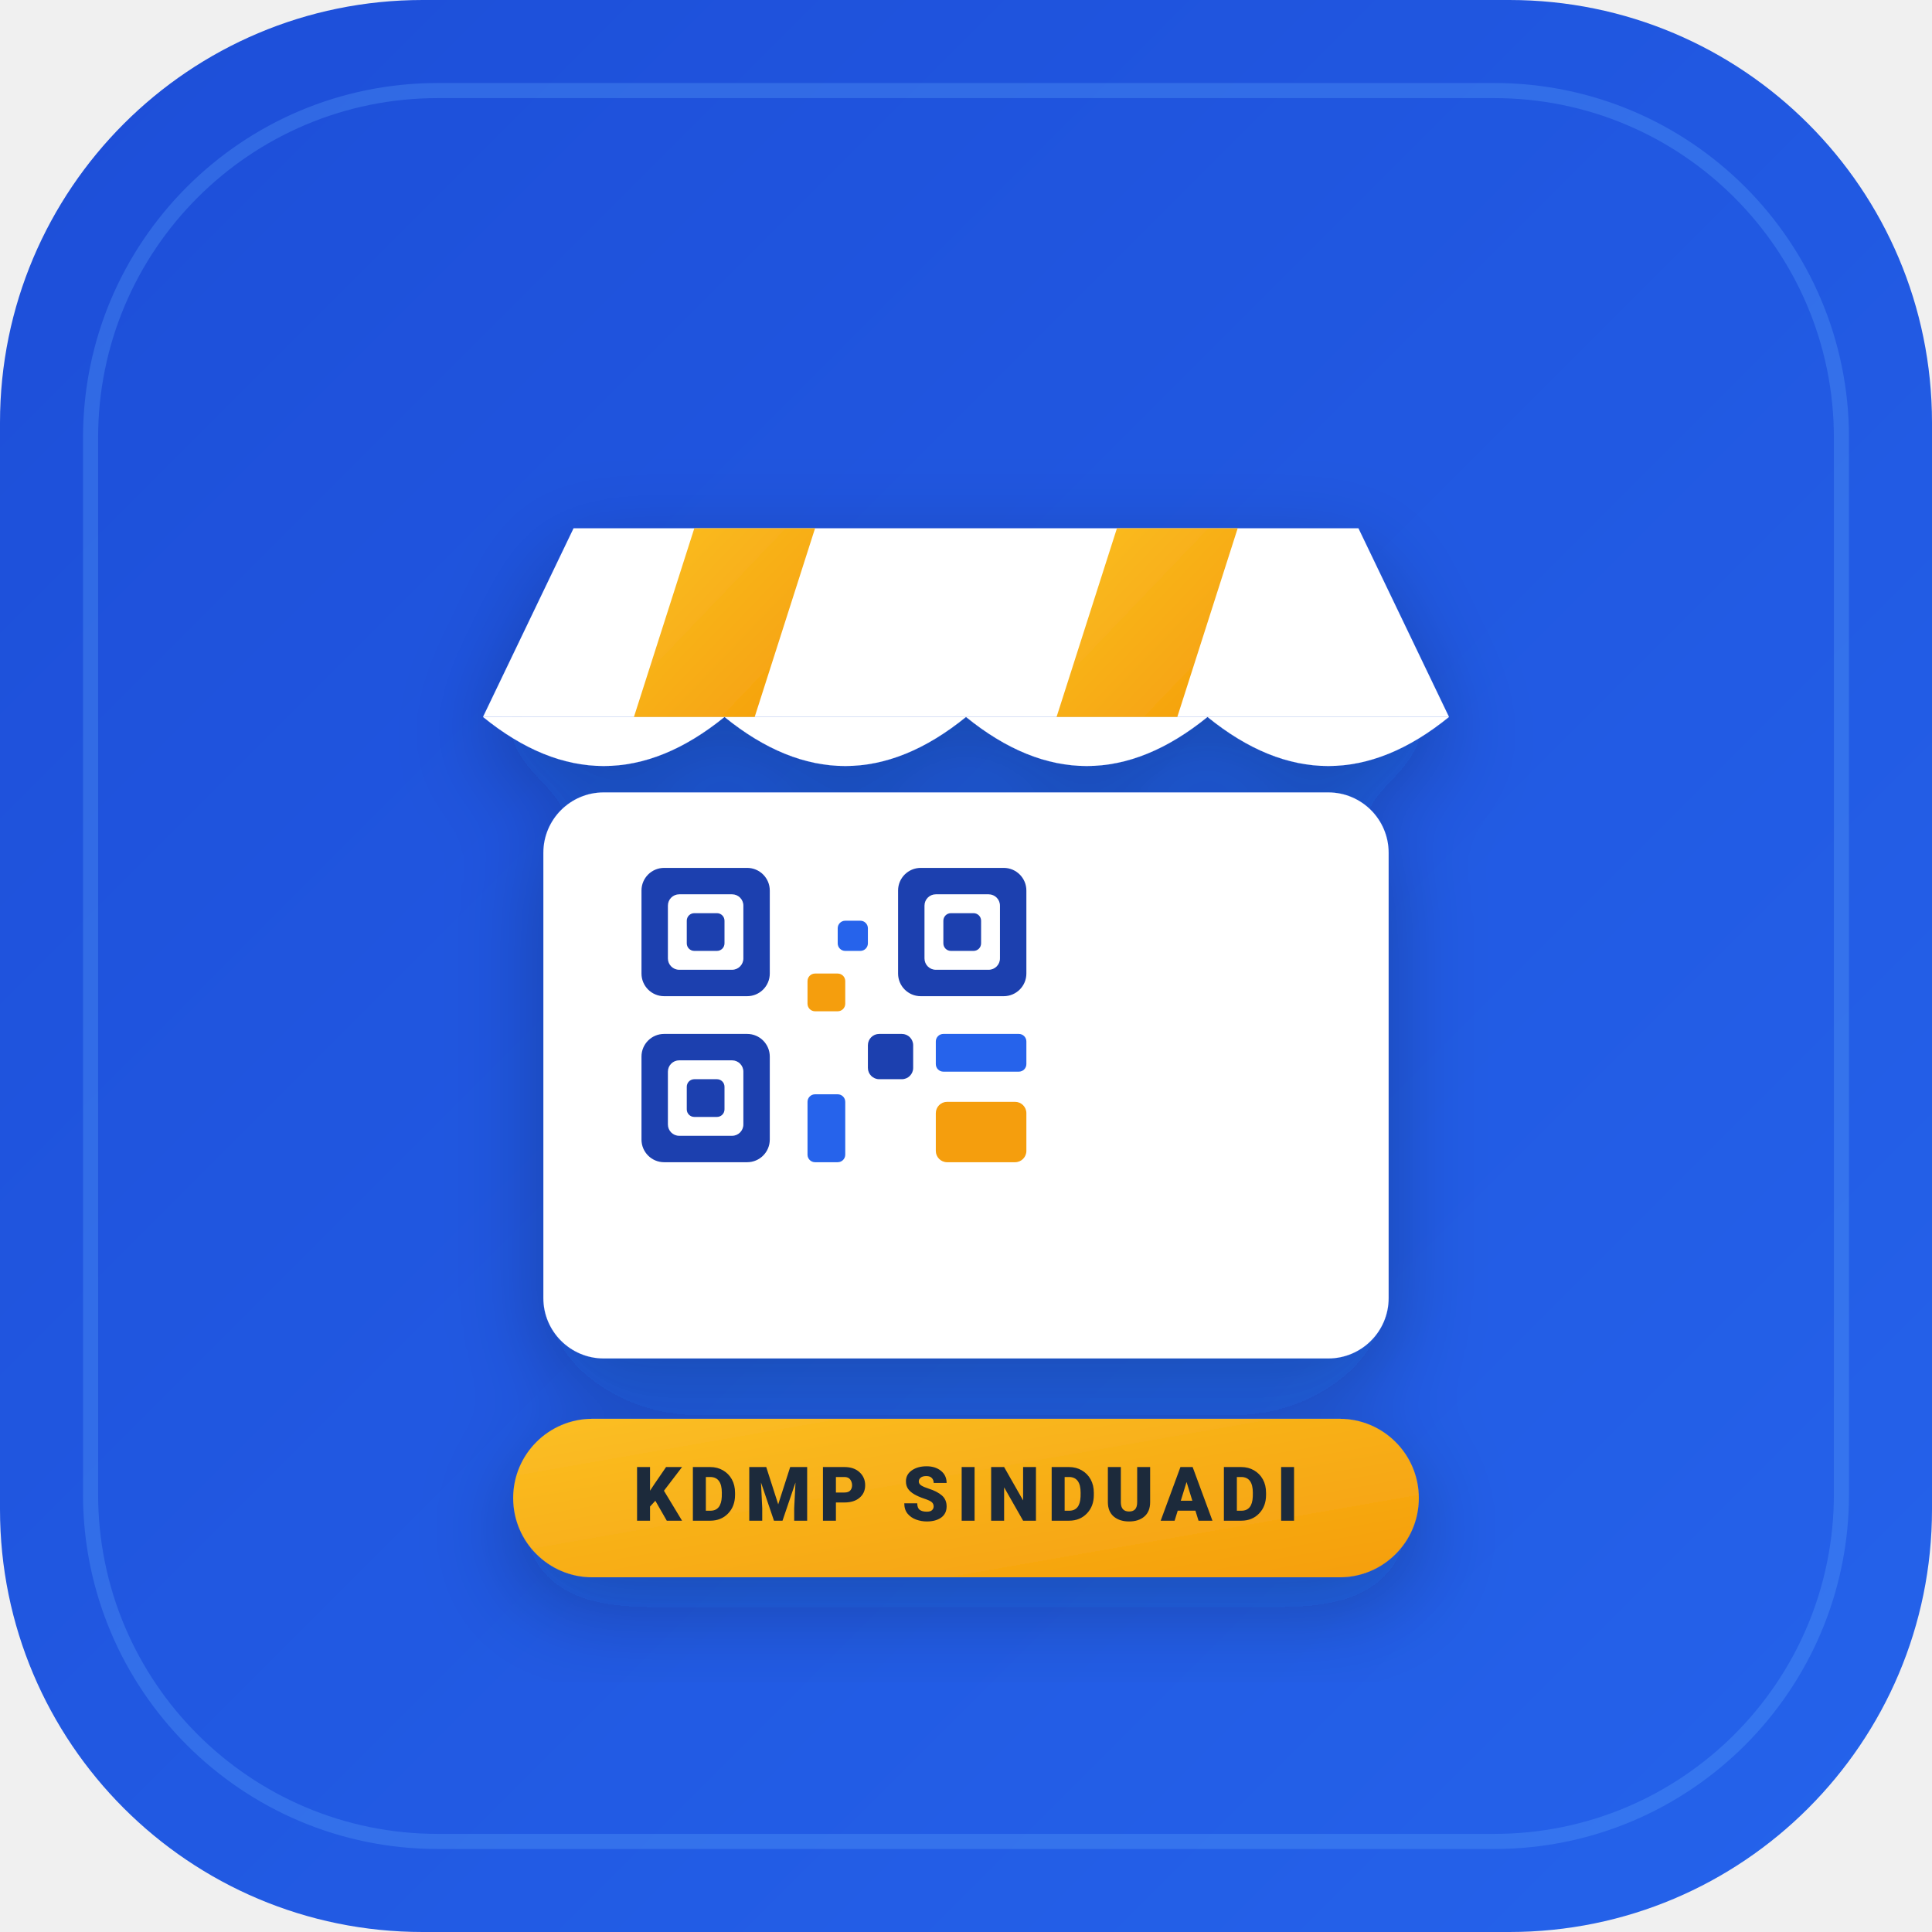
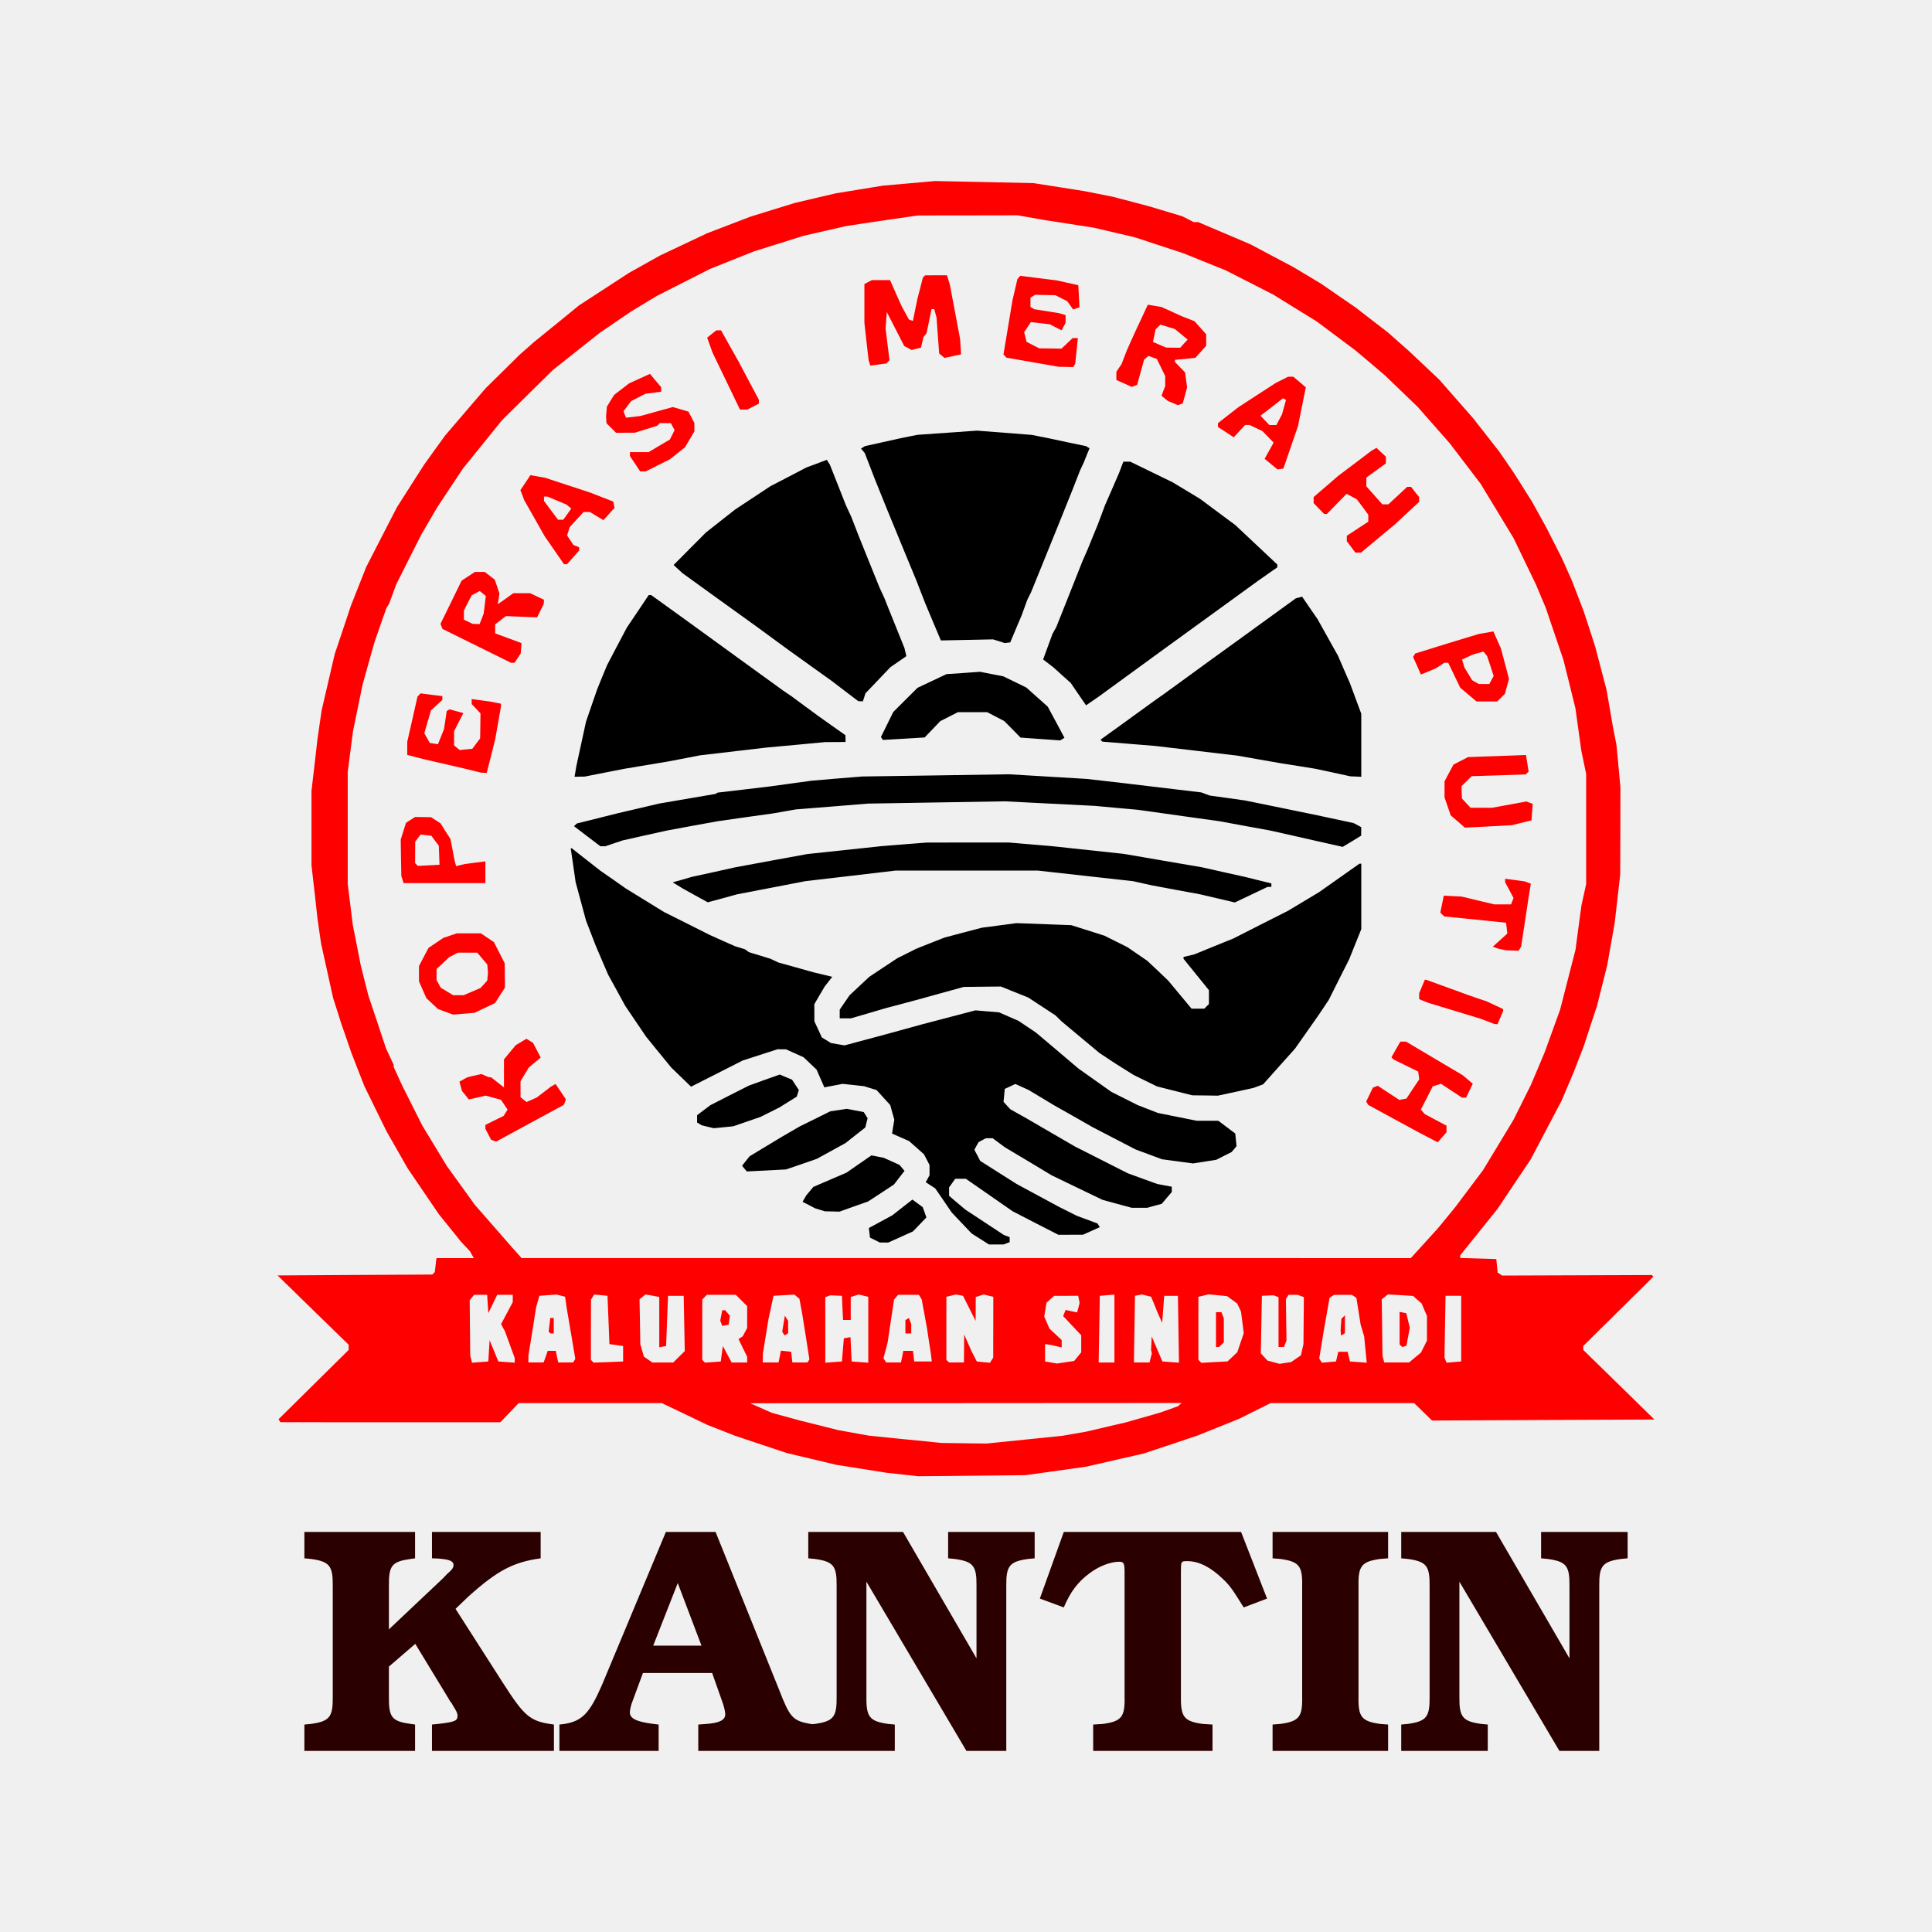
- <svg xmlns="http://www.w3.org/2000/svg" viewBox="0 0 512 512" width="512" height="512">
-   <defs>
-     <linearGradient id="bgGrad" x1="0%" y1="0%" x2="100%" y2="100%">
-       <stop offset="0%" stop-color="#1d4ed8" />
-       <stop offset="100%" stop-color="#2563eb" />
+ <svg xmlns="http://www.w3.org/2000/svg" width="39.688mm" height="39.688mm" viewBox="0 0 39.688 39.688" version="1.1" id="svg1" xml:space="preserve">
+   <defs id="defs1">
+     <linearGradient x1="0" y1="0" x2="1" y2="0" gradientUnits="userSpaceOnUse" gradientTransform="matrix(-4198.1,5966.05,-2802.84,-8935.95,4213.73,-23.8995)" spreadMethod="pad" id="linearGradient3">
+       <stop style="stop-opacity:1;stop-color:#b3b3b3" offset="0" id="stop1" />
+       <stop style="stop-opacity:1;stop-color:#ffffff" offset="0.491" id="stop2" />
+       <stop style="stop-opacity:1;stop-color:#b3b3b3" offset="1" id="stop3" />
    </linearGradient>
-     <linearGradient id="accentGrad" x1="0%" y1="0%" x2="100%" y2="100%">
-       <stop offset="0%" stop-color="#fbbf24" />
-       <stop offset="100%" stop-color="#f59e0b" />
+     <linearGradient x1="0" y1="0" x2="1" y2="0" gradientUnits="userSpaceOnUse" gradientTransform="matrix(0,-959.265,-1156.15,0,278.928,969.901)" spreadMethod="pad" id="linearGradient6">
+       <stop style="stop-opacity:1;stop-color:#590000" offset="0" id="stop4" />
+       <stop style="stop-opacity:1;stop-color:#ff0000" offset="0.75" id="stop5" />
+       <stop style="stop-opacity:1;stop-color:#590000" offset="1" id="stop6" />
    </linearGradient>
-     <filter id="shadow" x="-10%" y="-10%" width="120%" height="120%">
-       <feDropShadow dx="0" dy="8" stdDeviation="12" flood-color="#0f172a" flood-opacity="0.25" />
-     </filter>
+     <clipPath clipPathUnits="userSpaceOnUse" id="clipPath6">
+       <path d="M 557.852,0 H 2.148 L 0,3.75 V 965.742 L 557.852,0" transform="translate(0,2.5000001e-5)" id="path6" />
+     </clipPath>
+     <clipPath clipPathUnits="userSpaceOnUse" id="clipPath7">
+       <path d="M 557.852,0 H 2.148 L 0,3.75 v 961.992 z" transform="matrix(0.1333333,0,0,-0.1333333,0,794.6667)" id="path7" />
+     </clipPath>
+     <linearGradient x1="0" y1="0" x2="1" y2="0" gradientUnits="userSpaceOnUse" gradientTransform="matrix(0,-1914.74,-2307.73,0,556.753,1935.96)" spreadMethod="pad" id="linearGradient11">
+       <stop style="stop-opacity:1;stop-color:#590000" offset="0" id="stop9" />
+       <stop style="stop-opacity:1;stop-color:#ff0000" offset="0.25" id="stop10" />
+       <stop style="stop-opacity:1;stop-color:#590000" offset="1" id="stop11" />
+     </linearGradient>
+     <clipPath clipPathUnits="userSpaceOnUse" id="clipPath11">
+       <path d="M 1113.52,0 H 557.852 L 0,965.742 V 1927.66 L 1113.52,0" transform="translate(0,2.5000001e-5)" id="path11" />
+     </clipPath>
+     <clipPath clipPathUnits="userSpaceOnUse" id="clipPath12">
+       <path d="M 1113.52,0 H 557.852 L 0,965.742 v 961.918 z" transform="matrix(0.1333333,0,0,-0.1333333,0,794.6667)" id="path12" />
+     </clipPath>
+     <linearGradient x1="0" y1="0" x2="1" y2="0" gradientUnits="userSpaceOnUse" gradientTransform="matrix(0,-2870.21,-3459.31,0,834.58,2902.04)" spreadMethod="pad" id="linearGradient16">
+       <stop style="stop-opacity:1;stop-color:#590000" offset="0" id="stop14" />
+       <stop style="stop-opacity:1;stop-color:#ff0000" offset="0.75" id="stop15" />
+       <stop style="stop-opacity:1;stop-color:#590000" offset="1" id="stop16" />
+     </linearGradient>
+     <clipPath clipPathUnits="userSpaceOnUse" id="clipPath16">
+       <path d="M 1669.14,0 H 1113.52 L 0,1927.66 v 961.91 L 1669.14,0" transform="translate(0,2.5000001e-5)" id="path16" />
+     </clipPath>
+     <clipPath clipPathUnits="userSpaceOnUse" id="clipPath17">
+       <path d="M 1669.14,0 H 1113.52 L 0,1927.66 v 961.91 z" transform="matrix(0.1333333,0,0,-0.1333333,0,794.6667)" id="path17" />
+     </clipPath>
+     <linearGradient x1="0" y1="0" x2="1" y2="0" gradientUnits="userSpaceOnUse" gradientTransform="matrix(-1148.03,1994.91,-2404.36,-952.524,2177.44,76.9135)" spreadMethod="pad" id="linearGradient23">
+       <stop style="stop-opacity:1;stop-color:#b3b3b3" offset="0" id="stop19" />
+       <stop style="stop-opacity:1;stop-color:#b3b3b3" offset="0.168" id="stop20" />
+       <stop style="stop-opacity:1;stop-color:#ffffff" offset="0.406" id="stop21" />
+       <stop style="stop-opacity:1;stop-color:#b3b3b3" offset="0.765" id="stop22" />
+       <stop style="stop-opacity:1;stop-color:#b3b3b3" offset="1" id="stop23" />
+     </linearGradient>
+     <clipPath clipPathUnits="userSpaceOnUse" id="clipPath23">
+       <path d="M 2780.55,0 H 1669.14 L 0,2889.57 V 4813.52 L 2780.55,0" transform="translate(0,2.5000001e-5)" id="path23" />
+     </clipPath>
+     <clipPath clipPathUnits="userSpaceOnUse" id="clipPath24">
+       <path d="M 2780.55,0 H 1669.14 L 0,2889.57 v 1923.95 z" transform="matrix(0.1333333,0,0,-0.1333333,0,794.6667)" id="path24" />
+     </clipPath>
  </defs>
-   <rect width="512" height="512" rx="112" fill="url(#bgGrad)" />
-   <rect x="24" y="24" width="464" height="464" rx="92" fill="none" stroke="#60a5fa" stroke-width="4" stroke-opacity="0.3" />
-   <g filter="url(#shadow)">
-     <path d="M128 190 L384 190 L360 140 L152 140 Z" fill="#ffffff" />
-     <path d="M128 190 Q160 216 192 190 Q224 216 256 190 Q288 216 320 190 Q352 216 384 190" fill="#ffffff" />
-     <path d="M184 140 L168 190 L200 190 L216 140 Z" fill="url(#accentGrad)" />
-     <path d="M296 140 L280 190 L312 190 L328 140 Z" fill="url(#accentGrad)" />
-     <rect x="144" y="210" width="224" height="150" rx="16" fill="#ffffff" />
-     <g transform="translate(170, 230)">
-       <rect x="0" y="0" width="34" height="34" rx="6" fill="#1e40af" />
-       <rect x="7" y="7" width="20" height="20" rx="3" fill="#ffffff" />
-       <rect x="12" y="12" width="10" height="10" rx="2" fill="#1e40af" />
-       <rect x="68" y="0" width="34" height="34" rx="6" fill="#1e40af" />
-       <rect x="75" y="7" width="20" height="20" rx="3" fill="#ffffff" />
-       <rect x="80" y="12" width="10" height="10" rx="2" fill="#1e40af" />
-       <rect x="0" y="44" width="34" height="34" rx="6" fill="#1e40af" />
-       <rect x="7" y="51" width="20" height="20" rx="3" fill="#ffffff" />
-       <rect x="12" y="56" width="10" height="10" rx="2" fill="#1e40af" />
-       <rect x="52" y="14" width="8" height="8" rx="2" fill="#2563eb" />
-       <rect x="44" y="28" width="10" height="10" rx="2" fill="#f59e0b" />
-       <rect x="60" y="44" width="12" height="12" rx="3" fill="#1e40af" />
-       <rect x="44" y="60" width="10" height="18" rx="2" fill="#2563eb" />
-       <rect x="78" y="44" width="24" height="10" rx="2" fill="#2563eb" />
-       <rect x="78" y="62" width="24" height="16" rx="3" fill="#f59e0b" />
+   <g id="layer1" transform="translate(-129.0422,-35.15105)" />
+   <g id="g1" transform="matrix(0.2645833,0,0,0.2645833,90.9578,-35.15105)">
+     <g id="g3">
+       <rect style="fill:#ffffff;fill-opacity:8.83813e-05;stroke-width:0.956" id="rect2" width="150" height="150" x="-343.777" y="132.854" ry="22.127" />
+       <g id="g2" transform="translate(-3.695731,-7.117156)">
+         <path id="path26" d="m -267.491,154.027 -2.021,0.181 -2.02,0.177 -1.819,0.297 -1.823,0.296 -1.588,0.371 -1.593,0.375 -1.745,0.536 -1.745,0.543 -1.667,0.64 -1.672,0.641 -1.817,0.859 -1.823,0.86 -1.208,0.676 -1.213,0.677 -1.933,1.261 -1.932,1.255 -1.771,1.443 -1.771,1.437 -0.532,0.475 -0.536,0.468 -1.323,1.308 -1.328,1.307 -1.584,1.844 -1.577,1.844 -0.813,1.124 -0.807,1.125 -1.057,1.651 -1.052,1.652 -1.199,2.328 -1.192,2.323 -0.593,1.5 -0.595,1.505 -0.624,1.875 -0.631,1.875 -0.505,2.177 -0.505,2.172 -0.167,1.125 -0.161,1.131 -0.229,2 -0.235,2.004 v 5.792 l 0.235,2.057 0.229,2.063 0.14,0.995 0.147,0.995 0.5,2.251 0.213,0.973 0.219,0.98 0.312,0.973 0.308,0.975 0.391,1.124 0.385,1.125 0.511,1.317 0.515,1.313 0.865,1.765 0.864,1.76 0.813,1.423 0.812,1.427 1.224,1.801 1.229,1.803 0.849,1.047 0.843,1.052 0.355,0.376 0.349,0.375 0.145,0.26 0.151,0.265 h -2.895 l -0.016,0.109 -0.021,0.115 -0.047,0.432 -0.052,0.428 -0.193,0.192 -5.937,0.032 -5.943,0.036 h -0.067 l -0.063,0.005 2.755,2.688 2.76,2.687 v 0.407 l -2.724,2.692 -2.719,2.688 0.073,0.115 0.068,0.115 8.541,0.005 h 8.536 l 0.715,-0.745 0.708,-0.744 h 11.115 l 1.76,0.839 1.755,0.843 1.079,0.423 1.079,0.427 4.063,1.355 1.895,0.448 1.896,0.453 1.975,0.312 1.968,0.312 1.213,0.131 1.215,0.135 8.343,-0.083 4.699,-0.656 2.244,-0.516 2.24,-0.511 2.079,-0.692 2.083,-0.699 1.62,-0.651 1.615,-0.651 2.448,-1.219 h 11.14 l 0.699,0.676 0.692,0.677 8.636,-0.041 8.631,-0.036 -2.761,-2.704 -2.765,-2.703 v -0.303 l 5.448,-5.385 -0.125,-0.124 -11.615,0.041 -0.353,-0.229 -0.104,-1.052 -2.803,-0.084 v -0.109 l 0.005,-0.104 2.896,-3.604 1.281,-1.916 1.287,-1.917 1.203,-2.287 1.203,-2.281 0.475,-1.124 0.479,-1.131 0.375,-0.973 0.381,-0.975 0.515,-1.579 0.521,-1.572 0.396,-1.579 0.396,-1.573 0.583,-3.301 0.427,-3.751 0.011,-3.38 0.005,-3.375 -0.151,-1.651 -0.156,-1.652 -0.292,-1.5 -0.479,-2.78 -0.443,-1.688 -0.444,-1.683 -0.437,-1.353 -0.443,-1.349 -0.457,-1.199 -0.464,-1.203 -0.401,-0.901 -0.407,-0.901 -1.197,-2.353 -0.552,-1 -0.552,-0.995 -0.713,-1.131 -0.713,-1.125 -0.552,-0.807 -0.557,-0.808 -2.021,-2.583 -1.317,-1.5 -1.319,-1.505 -2.385,-2.249 -0.817,-0.72 -0.812,-0.719 -1.235,-0.948 -1.229,-0.952 -2.708,-1.865 -1.073,-0.645 -1.073,-0.641 -1.672,-0.885 -1.667,-0.885 -4.041,-1.719 h -0.353 l -0.443,-0.229 -0.439,-0.224 -1.307,-0.391 -1.303,-0.391 -2.728,-0.719 -1.141,-0.229 -1.136,-0.224 -1.973,-0.312 -1.969,-0.307 -3.817,-0.084 z m 6.421,2.661 2.125,0.375 1.896,0.292 1.896,0.296 1.593,0.371 1.595,0.375 3.791,1.249 3.251,1.313 1.864,0.948 1.86,0.953 1.667,1.031 1.672,1.031 1.515,1.131 1.516,1.136 1.141,0.963 1.135,0.964 1.26,1.213 1.267,1.219 1.255,1.423 1.255,1.427 1.204,1.577 1.197,1.573 1.276,2.104 1.271,2.1 1.74,3.604 0.375,0.895 0.381,0.901 1.375,4.052 0.468,1.876 0.464,1.88 0.229,1.651 0.229,1.645 0.375,1.803 v 8.557 l -0.364,1.645 -0.235,1.729 -0.229,1.729 -0.599,2.323 -0.595,2.323 -1.197,3.303 -0.536,1.276 -0.543,1.276 -0.672,1.349 -0.676,1.353 -1.177,1.948 -1.183,1.953 -1.073,1.427 -1.067,1.423 -0.677,0.828 -0.677,0.823 -1.057,1.167 -1.057,1.161 -34.521,-0.005 h -34.52 l -0.365,-0.411 -0.369,-0.407 -1.453,-1.667 -1.453,-1.661 -1.072,-1.489 -1.073,-1.484 -1.917,-3.157 -0.791,-1.572 -0.792,-1.579 -0.645,-1.407 v -0.172 l -0.595,-1.271 -0.681,-2.052 -0.688,-2.052 -0.297,-1.172 -0.296,-1.177 -0.308,-1.577 -0.312,-1.573 -0.193,-1.577 -0.197,-1.573 v -8.703 l 0.203,-1.579 0.203,-1.573 0.74,-3.604 0.459,-1.651 0.464,-1.651 0.468,-1.349 0.475,-1.349 0.197,-0.301 0.552,-1.5 0.979,-1.953 0.985,-1.948 1.229,-2.104 1.989,-3 3.031,-3.751 1.975,-1.953 1.979,-1.948 1.817,-1.443 1.824,-1.443 2.427,-1.656 2,-1.208 2.068,-1.052 2.063,-1.047 1.708,-0.683 1.713,-0.683 1.896,-0.593 1.896,-0.599 1.672,-0.385 1.667,-0.38 1.968,-0.303 1.823,-0.265 1.819,-0.261 3.869,-0.004 z m -5.484,4.656 h -0.849 l -0.848,0.005 -0.089,0.083 -0.088,0.089 -0.208,0.812 -0.209,0.807 -0.181,0.871 -0.177,0.875 -0.151,-0.052 -0.152,-0.047 -0.287,-0.521 -0.285,-0.525 -0.453,-1.011 -0.448,-1.011 h -1.407 l -0.292,0.151 -0.291,0.157 v 3.009 l 0.161,1.453 0.167,1.453 0.067,0.208 0.063,0.209 0.62,-0.084 0.625,-0.083 0.12,-0.125 0.125,-0.125 -0.303,-2.448 0.093,-1.301 1.355,2.645 0.287,0.151 0.287,0.156 0.359,-0.093 0.365,-0.088 0.197,-0.824 0.12,-0.145 0.115,-0.151 0.197,-0.937 0.193,-0.937 h 0.208 l 0.093,0.333 0.089,0.337 0.099,1.391 0.104,1.387 0.417,0.343 0.64,-0.14 0.641,-0.136 -0.037,-0.593 -0.036,-0.599 -0.396,-2.099 -0.396,-2.105 -0.115,-0.375 z m 5.683,0.041 -0.109,0.131 -0.109,0.124 -0.193,0.829 -0.192,0.823 -0.349,2.104 -0.349,2.099 0.115,0.12 0.115,0.125 4.063,0.708 0.557,0.011 0.563,0.011 0.156,-0.251 0.208,-2 h -0.405 l -0.433,0.412 -0.437,0.411 -0.859,-0.015 -0.865,-0.011 -0.495,-0.251 -0.489,-0.255 -0.093,-0.371 -0.095,-0.375 0.261,-0.391 0.26,-0.396 0.735,0.089 0.735,0.083 0.457,0.235 0.453,0.235 0.161,-0.292 0.156,-0.292 v -0.599 l -0.531,-0.156 -0.948,-0.151 -0.953,-0.147 -0.145,-0.093 -0.151,-0.088 v -0.719 l 0.187,-0.115 0.183,-0.109 0.787,0.015 0.781,0.021 0.463,0.235 0.459,0.233 0.229,0.324 0.229,0.317 0.244,-0.089 0.245,-0.093 -0.093,-1.708 -0.833,-0.183 -0.833,-0.187 -1.423,-0.177 z m 9.907,2.245 -0.48,1.031 -0.484,1.032 -0.339,0.749 -0.333,0.751 -0.407,1.052 -0.203,0.296 -0.197,0.297 v 0.635 l 0.599,0.267 0.599,0.271 0.208,-0.084 0.208,-0.077 0.543,-1.969 0.172,-0.135 0.171,-0.141 0.647,0.24 0.645,1.323 v 0.781 l -0.145,0.375 -0.141,0.375 0.24,0.199 0.245,0.197 0.391,0.167 0.396,0.167 0.375,-0.135 0.172,-0.62 0.167,-0.62 -0.156,-1.167 -0.391,-0.401 -0.391,-0.405 v -0.172 l 0.785,-0.073 0.787,-0.079 0.428,-0.468 0.421,-0.475 v -0.885 l -0.907,-1.02 -0.989,-0.385 -0.787,-0.36 -0.792,-0.359 -0.531,-0.089 z m 0.973,1.547 0.563,0.167 0.563,0.172 0.5,0.411 0.495,0.412 -0.292,0.312 -0.287,0.319 -0.547,-0.005 -0.541,-0.005 -0.516,-0.219 -0.511,-0.224 0.199,-0.969 0.187,-0.187 z m -34.473,0.443 -0.36,0.281 -0.355,0.287 0.417,1.156 1.068,2.213 1.063,2.213 h 0.572 l 0.896,-0.459 v -0.307 l -0.776,-1.453 -0.771,-1.459 -0.697,-1.239 -0.693,-1.235 z m -5.152,3.38 -0.817,0.369 -0.812,0.371 -0.579,0.448 -0.573,0.443 -0.287,0.457 -0.28,0.459 -0.063,0.751 0.015,0.271 0.021,0.265 0.369,0.369 0.376,0.371 0.724,-0.005 h 0.728 l 0.865,-0.271 0.869,-0.267 0.208,-0.208 h 0.849 l 0.151,0.271 0.147,0.271 -0.183,0.365 -0.187,0.369 -0.824,0.484 -0.823,0.491 h -1.453 v 0.307 l 0.401,0.593 0.396,0.6 h 0.427 l 0.932,-0.469 0.939,-0.468 0.593,-0.469 0.588,-0.469 0.729,-1.228 v -0.663 l -0.459,-0.875 -0.604,-0.181 -0.609,-0.177 -1.249,0.343 -1.251,0.349 -1.135,0.136 -0.1,-0.251 -0.093,-0.255 0.292,-0.391 0.297,-0.391 1.115,-0.573 0.609,-0.077 0.609,-0.084 v -0.349 l -0.439,-0.515 z m 49.543,0.219 -0.491,0.251 -0.484,0.244 -1.437,0.932 -1.443,0.937 -0.797,0.62 -0.796,0.625 v 0.292 l 1.228,0.801 0.439,-0.473 0.443,-0.479 h 0.348 l 0.991,0.468 0.437,0.448 0.437,0.453 -0.349,0.631 -0.349,0.624 1,0.824 0.229,-0.032 0.229,-0.036 1.136,-3.303 0.604,-3 -0.485,-0.416 -0.484,-0.412 z m -0.387,1.667 0.109,0.068 0.115,0.068 -0.312,1.124 -0.219,0.412 -0.213,0.412 h -0.547 l -0.344,-0.36 -0.344,-0.364 0.88,-0.677 z m 7.245,3.855 -0.197,0.12 -0.204,0.119 -1.287,0.975 -1.291,0.973 -1.896,1.636 v 0.468 l 0.405,0.423 0.412,0.421 h 0.213 l 0.761,-0.781 0.765,-0.781 0.401,0.209 0.395,0.213 0.448,0.599 0.443,0.599 v 0.541 l -1.667,1.095 v 0.421 l 0.333,0.443 0.328,0.443 h 0.439 l 2.593,-2.156 0.959,-0.891 0.963,-0.891 v -0.375 l -0.317,-0.396 -0.312,-0.396 h -0.297 l -1.459,1.355 h -0.473 l -1.24,-1.396 v -0.683 l 0.76,-0.547 0.756,-0.552 v -0.521 l -0.365,-0.343 z m -65.683,2.12 -0.781,1.167 0.152,0.385 0.145,0.391 0.792,1.395 0.792,1.401 0.755,1.089 0.749,1.088 h 0.235 l 0.475,-0.531 0.468,-0.532 v -0.255 l -0.437,-0.167 -0.5,-0.751 0.104,-0.328 0.104,-0.323 0.537,-0.584 0.531,-0.583 h 0.495 l 0.527,0.317 0.52,0.319 0.433,-0.48 0.437,-0.479 -0.052,-0.245 -0.047,-0.24 -0.907,-0.353 -0.912,-0.355 -3.489,-1.145 -0.563,-0.099 z m 1.052,1.667 h 0.276 l 1.459,0.613 0.193,0.157 0.192,0.161 -0.625,0.864 h -0.405 l -0.547,-0.729 -0.543,-0.733 z m -5.364,5.848 -1.032,0.677 -0.817,1.677 -0.823,1.677 0.156,0.396 5.313,2.624 h 0.285 l 0.235,-0.359 0.24,-0.36 0.031,-0.401 0.032,-0.405 -1.027,-0.38 -1.02,-0.376 v -0.697 l 0.833,-0.645 1.213,0.052 1.208,0.047 0.26,-0.521 0.261,-0.525 0.005,-0.161 0.009,-0.163 -0.536,-0.249 -0.536,-0.255 h -1.308 l -0.604,0.432 -0.599,0.427 0.125,-0.833 -0.177,-0.536 -0.183,-0.537 -0.385,-0.301 -0.391,-0.303 z m 0.375,1.48 0.24,0.197 0.235,0.193 -0.084,0.676 -0.083,0.683 -0.157,0.412 -0.161,0.411 -0.265,-0.009 -0.271,-0.011 -0.344,-0.161 -0.339,-0.161 v -0.72 l 0.604,-1.176 0.319,-0.167 z m 78.699,3.14 -1.136,0.199 -1.823,0.552 -1.552,0.479 -1.557,0.484 -0.084,0.136 -0.083,0.129 0.307,0.683 0.303,0.683 0.577,-0.235 0.573,-0.24 0.339,-0.219 0.333,-0.219 h 0.297 l 0.468,0.969 0.464,0.968 0.631,0.532 0.635,0.536 h 1.609 l 0.297,-0.292 0.296,-0.296 0.157,-0.579 0.161,-0.583 -0.313,-1.193 -0.317,-1.187 -0.292,-0.652 z m -0.776,1.563 0.145,0.172 0.145,0.177 0.256,0.771 0.255,0.776 -0.172,0.312 -0.167,0.313 h -0.411 l -0.412,-0.005 -0.511,-0.292 -0.593,-0.979 -0.093,-0.308 -0.1,-0.312 0.423,-0.199 0.416,-0.192 0.412,-0.12 z m -82.521,3.245 -0.115,0.129 -0.12,0.125 -0.396,1.755 -0.4,1.761 v 1.009 l 0.724,0.188 0.719,0.183 1.593,0.364 1.593,0.371 0.527,0.129 0.531,0.136 0.245,0.016 0.239,0.015 0.333,-1.312 0.329,-1.312 0.447,-2.553 v -0.203 l -0.416,-0.077 -0.417,-0.084 -0.719,-0.099 -0.724,-0.099 v 0.391 l 0.344,0.359 0.339,0.365 -0.011,0.968 -0.015,0.969 -0.303,0.405 -0.307,0.407 -0.491,0.047 -0.484,0.047 -0.219,-0.176 -0.219,-0.183 v -1.109 l 0.36,-0.704 0.359,-0.697 -0.536,-0.145 -0.532,-0.147 -0.109,0.068 -0.115,0.068 -0.104,0.708 -0.109,0.708 -0.235,0.579 -0.228,0.579 -0.636,-0.095 -0.427,-0.76 0.255,-0.88 0.26,-0.885 0.443,-0.412 0.443,-0.407 v -0.296 l -0.848,-0.104 z m 85.828,4.785 -2.245,0.084 -2.249,0.079 -1.136,0.583 -0.343,0.645 -0.349,0.652 v 1.249 l 0.479,1.396 0.552,0.475 0.547,0.479 1.829,-0.093 1.828,-0.1 0.755,-0.187 0.76,-0.188 0.095,-1.281 -0.24,-0.088 -0.245,-0.095 -2.687,0.491 h -1.647 l -0.676,-0.719 -0.032,-0.959 0.396,-0.391 0.391,-0.385 2.093,-0.068 2.1,-0.068 0.113,-0.109 0.12,-0.109 z m -86.249,4.813 -0.349,0.224 -0.355,0.229 -0.208,0.651 -0.203,0.656 0.02,1.412 0.027,1.411 0.177,0.552 h 6.348 v -1.687 l -0.796,0.099 -0.797,0.104 -0.677,0.167 -0.115,-0.407 -0.323,-1.697 -0.391,-0.609 -0.385,-0.615 -0.369,-0.235 -0.365,-0.239 -0.62,-0.011 z m 0.427,1.364 0.833,0.095 0.292,0.389 0.291,0.387 0.027,0.739 0.025,0.735 -0.837,0.047 -0.844,0.041 -0.213,-0.213 0.004,-0.839 0.005,-0.833 0.209,-0.276 z m 84.203,3.432 v 0.267 l 0.656,1.229 -0.099,0.244 -0.093,0.251 h -1.297 l -1.276,-0.303 -1.276,-0.307 -0.687,-0.032 -0.688,-0.036 -0.271,1.312 0.151,0.151 0.156,0.152 1.412,0.14 1.416,0.141 1.969,0.208 0.052,0.421 0.047,0.417 -0.568,0.516 -0.563,0.509 0.428,0.147 0.301,0.063 0.303,0.067 0.484,0.016 0.484,0.021 0.105,-0.167 0.099,-0.161 0.301,-1.975 0.297,-1.973 0.079,-0.469 0.077,-0.464 -0.239,-0.093 -0.24,-0.088 -0.76,-0.104 z m -81.401,4.24 -0.515,0.177 -0.516,0.172 -0.579,0.391 -0.572,0.385 -0.376,0.708 -0.369,0.708 v 1.188 l 0.573,1.303 0.453,0.421 0.457,0.427 0.584,0.213 0.588,0.215 0.833,-0.068 0.833,-0.073 0.797,-0.38 0.792,-0.38 0.38,-0.599 0.385,-0.6 -0.011,-0.937 -0.005,-0.943 -0.421,-0.828 -0.423,-0.823 -1.009,-0.677 z m 0.089,1.5 h 1.511 l 0.781,0.927 0.025,0.324 0.027,0.328 -0.032,0.291 -0.025,0.292 -0.261,0.292 -0.265,0.287 -1.312,0.563 h -0.808 l -0.968,-0.584 -0.323,-0.593 v -0.865 l 0.495,-0.457 0.495,-0.464 0.328,-0.167 z m 75.077,2.104 -0.437,1.043 v 0.463 l 0.339,0.136 0.344,0.14 2.047,0.62 2.047,0.625 1.063,0.405 0.24,0.021 0.224,-0.521 0.219,-0.52 v -0.136 l -1.292,-0.604 -0.683,-0.229 -0.681,-0.235 -1.661,-0.604 -1.657,-0.604 z m -69.749,4.579 -0.833,0.5 -0.459,0.552 -0.453,0.552 v 2.172 l -0.495,-0.385 -0.495,-0.391 -0.109,-0.016 -0.115,-0.011 -0.271,-0.12 -0.265,-0.113 -0.417,0.093 -0.411,0.093 -0.303,0.084 -0.292,0.161 -0.285,0.161 0.197,0.719 0.265,0.328 0.265,0.333 0.652,-0.145 0.656,-0.152 0.599,0.161 0.593,0.163 0.256,0.38 0.255,0.385 -0.312,0.489 -0.703,0.344 -0.709,0.353 v 0.297 l 0.224,0.432 0.224,0.428 0.193,0.067 0.192,0.073 0.761,-0.412 0.76,-0.416 1.864,-1.011 1.871,-1.011 0.083,-0.208 0.084,-0.213 -0.401,-0.604 -0.407,-0.599 -0.364,0.208 -1.084,0.833 -0.4,0.183 -0.407,0.176 -0.229,-0.187 -0.235,-0.193 v -1.24 l 0.317,-0.52 0.313,-0.527 0.468,-0.396 0.469,-0.389 -0.297,-0.573 -0.301,-0.573 -0.256,-0.156 z m 67.849,0.224 -0.349,0.609 -0.344,0.609 0.167,0.167 0.953,0.468 0.959,0.469 0.083,0.604 -0.5,0.745 -0.495,0.749 -0.552,0.104 -0.839,-0.547 -0.833,-0.552 -0.192,0.073 -0.188,0.073 -0.521,1.083 0.084,0.131 0.083,0.135 1.937,1.052 1.933,1.052 0.76,0.396 0.755,0.396 0.344,-0.391 0.339,-0.391 v -0.511 l -0.844,-0.448 -0.848,-0.452 -0.147,-0.172 -0.151,-0.177 0.464,-0.901 0.457,-0.901 0.319,-0.099 0.317,-0.104 0.823,0.541 0.817,0.537 h 0.313 l 0.26,-0.537 0.26,-0.541 -0.771,-0.656 -2.208,-1.308 -2.203,-1.307 z m -14.901,19.62 0.724,0.067 0.729,0.073 0.781,0.573 0.151,0.312 0.145,0.317 0.109,0.833 0.104,0.839 -0.5,1.48 -0.38,0.359 -0.38,0.355 -1.016,0.052 -1.015,0.057 -0.229,-0.229 v -4.896 l 0.385,-0.093 z m 13.932,0.005 0.979,0.057 0.98,0.061 0.333,0.297 0.333,0.292 0.203,0.484 0.208,0.479 v 1.917 l -0.233,0.469 -0.235,0.463 -0.459,0.38 -0.459,0.385 h -1.932 l -0.068,-0.265 -0.067,-0.26 -0.027,-2.188 -0.031,-2.187 0.239,-0.193 z m -57.635,0 0.536,0.099 0.531,0.099 v 3.912 l 0.532,-0.105 0.072,-1.947 0.079,-1.948 h 1.213 l 0.084,4.291 -0.896,0.885 h -1.625 l -0.323,-0.228 -0.328,-0.224 -0.141,-0.485 -0.14,-0.489 -0.027,-1.74 -0.031,-1.739 0.235,-0.193 z m 16.557,0.004 0.369,0.095 0.369,0.088 v 5.115 l -1.292,-0.093 -0.047,-0.948 -0.041,-0.943 -0.26,0.047 -0.256,0.047 -0.077,0.901 -0.073,0.896 -1.292,0.093 v -5.088 l 0.188,-0.068 0.192,-0.073 0.453,0.016 0.459,0.021 0.041,0.937 0.047,0.937 h 0.595 v -1.781 z m 7.536,0 0.281,0.053 0.276,0.052 0.979,1.948 0.011,-1.855 0.625,-0.199 0.369,0.095 0.369,0.088 -0.004,2.36 -0.005,2.364 -0.251,0.396 -0.511,-0.047 -0.511,-0.052 -0.385,-0.751 -0.301,-0.672 -0.297,-0.676 -0.005,1.088 -0.011,1.088 h -1.161 l -0.203,-0.203 v -4.896 l 0.369,-0.088 z m 14.459,0 0.348,0.089 0.355,0.088 0.26,0.636 0.261,0.64 0.167,0.376 0.171,0.375 0.079,-1.052 0.079,-1.047 h 1.063 l 0.041,2.593 0.041,2.599 -0.645,-0.047 -0.641,-0.047 -0.833,-1.948 -0.02,0.525 -0.027,0.521 0.031,0.14 0.027,0.141 -0.177,0.697 h -1.213 l 0.084,-5.176 z m -42.537,0.005 0.516,0.048 0.516,0.052 0.077,1.875 0.073,1.875 0.531,0.073 0.532,0.077 v 1.199 l -1.147,0.047 -1.14,0.041 -0.109,-0.104 -0.104,-0.109 v -2.339 l 0.005,-2.339 z m -2.937,0 0.339,0.084 0.339,0.088 0.068,0.485 0.072,0.489 0.329,1.927 0.323,1.921 -0.084,0.141 -0.088,0.14 h -1.156 l -0.095,-0.452 -0.088,-0.448 h -0.631 l -0.156,0.448 -0.161,0.452 h -1.183 v -0.525 l 0.303,-1.875 0.296,-1.881 0.125,-0.447 0.131,-0.448 0.656,-0.048 z m 43.328,0.005 v 5.271 h -1.224 l 0.047,-2.588 0.043,-2.588 z m -24.848,0 0.192,0.161 0.197,0.161 0.105,0.557 0.104,0.563 0.287,1.792 0.28,1.797 -0.145,0.239 h -1.177 l -0.047,-0.416 -0.047,-0.412 -0.401,-0.047 -0.396,-0.041 -0.088,0.459 -0.093,0.457 h -1.224 v -0.337 l 0.005,-0.339 0.219,-1.349 0.219,-1.355 0.197,-0.901 0.193,-0.895 0.812,-0.048 z m -24.86,0.016 h 1.005 l 0.093,1.427 0.688,-1.427 h 1.208 v 0.573 l -0.453,0.848 -0.453,0.855 0.147,0.276 0.151,0.276 0.76,2.084 v 0.359 l -1.271,-0.093 -0.339,-0.823 -0.339,-0.828 -0.052,0.828 -0.047,0.823 -0.629,0.047 -0.636,0.047 -0.068,-0.271 -0.073,-0.271 -0.041,-4.313 0.172,-0.208 z m 18.068,0 h 2.239 l 0.443,0.437 0.444,0.443 v 1.693 l -0.172,0.328 -0.177,0.328 -0.323,0.208 0.333,0.688 0.339,0.687 v 0.443 h -1.204 l -0.344,-0.64 -0.339,-0.636 -0.083,0.6 -0.079,0.599 -0.609,0.047 -0.615,0.041 -0.109,-0.104 -0.104,-0.109 v -4.692 z m 14.844,0 h 1.609 l 0.115,0.177 0.109,0.183 0.208,1.129 0.208,1.136 0.145,0.979 0.152,0.975 0.036,0.301 0.032,0.297 h -1.365 l -0.093,-0.823 h -0.751 l -0.088,0.448 -0.093,0.452 h -1.157 l -0.099,-0.167 -0.104,-0.161 0.167,-0.624 0.161,-0.625 0.245,-1.651 0.249,-1.652 z m 30.312,0 h 0.713 l 0.24,0.093 0.239,0.089 -0.031,3.645 -0.099,0.432 -0.093,0.437 -0.381,0.261 -0.38,0.265 -0.453,0.068 -0.452,0.072 -0.469,-0.129 -0.469,-0.125 -0.255,-0.281 -0.26,-0.281 0.083,-4.468 0.459,-0.021 0.453,-0.016 0.192,0.073 0.188,0.068 v 3.869 h 0.421 l 0.1,-0.249 0.099,-0.256 -0.027,-1.609 -0.02,-1.615 0.104,-0.161 z m 3.547,0.005 h 1.365 l 0.181,0.115 0.177,0.115 0.333,2.093 0.136,0.448 0.135,0.453 0.199,2.041 -1.303,-0.093 -0.177,-0.751 h -0.729 l -0.176,0.751 -0.553,0.047 -0.547,0.047 -0.104,-0.167 -0.099,-0.161 0.355,-2.167 0.224,-1.276 0.224,-1.271 0.181,-0.115 z m -19.875,0.073 0.052,0.271 0.057,0.276 -0.093,0.375 -0.1,0.369 -0.448,-0.093 -0.448,-0.099 -0.187,0.479 0.697,0.74 0.704,0.744 v 1.329 l -0.276,0.337 -0.276,0.333 -1.344,0.199 -0.459,-0.084 -0.453,-0.077 v -1.349 l 0.229,0.032 0.224,0.031 0.421,0.099 0.417,0.099 v -0.577 l -0.948,-0.885 -0.203,-0.469 -0.204,-0.463 0.089,-0.543 0.088,-0.536 0.297,-0.271 0.301,-0.265 z m 28.52,0 h 1.215 v 5.099 l -0.573,0.047 -0.568,0.047 -0.156,-0.407 0.041,-2.395 z m -56.156,1.124 -0.156,0.803 0.079,0.208 0.077,0.203 0.245,-0.047 0.249,-0.047 0.048,-0.344 0.052,-0.343 -0.183,-0.22 -0.183,-0.213 z m 52.589,0.125 v 2.527 l 0.104,0.099 0.104,0.104 0.323,-0.104 0.26,-1.396 -0.135,-0.563 -0.136,-0.568 -0.26,-0.047 z m -14.256,0.021 v 2.703 h 0.245 l 0.183,-0.183 0.181,-0.176 v -1.865 l -0.187,-0.479 z m 10.011,0.239 -0.14,0.147 -0.136,0.14 -0.031,0.453 -0.027,0.448 0.016,0.197 0.016,0.193 0.151,-0.088 0.151,-0.095 z m -43.484,0.037 -0.104,0.625 -0.1,0.619 0.089,0.141 0.093,0.145 0.141,-0.083 0.14,-0.089 -0.005,-0.479 v -0.479 l -0.129,-0.199 z m -18.213,0.177 -0.063,0.531 -0.063,0.527 0.073,0.072 0.072,0.068 h 0.251 v -1.197 z m 27.843,0 -0.271,0.167 v 1.031 h 0.453 v -0.724 l -0.088,-0.235 z m 21.177,6.599 -0.145,0.129 -0.145,0.125 -1.365,0.489 -2.667,0.761 -1.547,0.359 -1.547,0.365 -0.912,0.156 -0.911,0.161 -2.959,0.303 -2.953,0.301 -1.745,-0.021 -1.744,-0.025 -0.532,-0.052 -0.531,-0.057 -2.276,-0.224 -2.276,-0.229 -2.427,-0.437 -1.439,-0.365 -1.443,-0.359 -2.219,-0.604 -0.484,-0.208 -0.479,-0.215 -0.761,-0.333 16.751,-0.009 z" style="fill:#ff0000;fill-opacity:1;fill-rule:nonzero;stroke:none;stroke-width:0.133" />
+         <path id="path27" d="m -264.225,173.407 -4.604,0.323 -0.719,0.14 -0.713,0.147 -2.667,0.593 -0.152,0.093 -0.156,0.095 0.152,0.176 0.145,0.177 0.375,0.969 0.375,0.973 0.907,2.251 1.172,2.853 1.177,2.849 0.349,0.901 0.353,0.901 0.599,1.427 0.6,1.421 4.052,-0.083 0.453,0.14 0.452,0.147 0.428,-0.052 0.443,-1.052 0.443,-1.047 0.219,-0.6 0.219,-0.604 0.145,-0.297 0.151,-0.301 1.157,-2.849 1.156,-2.853 0.421,-1.052 0.423,-1.048 0.323,-0.828 0.323,-0.823 0.141,-0.301 0.14,-0.297 0.224,-0.563 0.229,-0.557 -0.131,-0.079 -0.129,-0.083 -1.491,-0.312 -1.495,-0.319 -0.615,-0.12 -0.609,-0.124 -2.129,-0.167 z m -11.661,2.265 -0.797,0.301 -0.796,0.297 -1.396,0.729 -1.396,0.724 -2.729,1.803 -1.14,0.895 -1.136,0.896 -1.255,1.261 -1.251,1.26 0.688,0.635 2.88,2.079 2.88,2.073 2.489,1.823 1.677,1.203 1.677,1.199 1.02,0.781 1.021,0.776 0.183,0.011 0.177,0.009 0.104,-0.312 0.099,-0.312 1.937,-2.032 1.24,-0.855 -0.073,-0.307 -0.073,-0.312 -0.905,-2.251 -0.333,-0.823 -0.328,-0.828 -0.209,-0.448 -0.203,-0.453 -0.787,-1.948 -0.787,-1.953 -0.583,-1.5 -0.208,-0.448 -0.209,-0.452 -0.62,-1.573 -0.624,-1.579 -0.12,-0.181 z m 23.021,0.145 -0.157,0.412 -0.156,0.416 -0.552,1.276 -0.557,1.272 -0.281,0.755 -0.281,0.749 -0.4,0.975 -0.396,0.973 -0.199,0.453 -0.197,0.448 -1.011,2.552 -1.016,2.552 -0.145,0.265 -0.151,0.267 -0.729,1.989 0.812,0.625 0.667,0.604 0.667,0.599 0.593,0.869 0.595,0.865 0.968,-0.667 3.489,-2.541 1.215,-0.887 1.213,-0.88 1.901,-1.38 1.905,-1.38 1.355,-0.984 1.359,-0.985 0.719,-0.504 0.724,-0.505 v -0.219 l -3.26,-3.063 -1.369,-1.016 -1.365,-1.016 -1.057,-0.64 -1.063,-0.641 -1.656,-0.807 -1.651,-0.803 z m -36.849,10.355 -0.849,1.265 -0.849,1.26 -0.771,1.459 -0.765,1.459 -0.38,0.916 -0.375,0.923 -0.443,1.276 -0.437,1.271 -0.376,1.729 -0.375,1.724 -0.068,0.411 -0.072,0.417 0.395,-0.011 0.396,-0.005 1.521,-0.301 1.516,-0.297 3.489,-0.583 2.427,-0.469 5.156,-0.604 2.271,-0.208 2.276,-0.215 1.595,-0.009 -0.005,-0.267 -0.005,-0.26 -1.063,-0.749 -1.057,-0.751 -1.02,-0.749 -1.021,-0.756 -0.328,-0.224 -0.333,-0.224 -3.516,-2.547 -3.516,-2.552 -1.615,-1.167 -1.613,-1.161 z m 50.729,0.125 -0.245,0.067 -0.244,0.063 -3.412,2.475 -3.412,2.468 -1.744,1.271 -1.745,1.267 -0.38,0.265 -0.38,0.271 -1.437,1.041 -1.443,1.047 -0.339,0.24 -0.339,0.245 -0.265,0.192 -0.271,0.199 0.077,0.072 0.073,0.073 2.052,0.167 2.047,0.167 3.183,0.375 3.187,0.376 1.745,0.307 1.74,0.303 1.291,0.203 1.287,0.208 1.365,0.292 1.369,0.297 0.417,0.015 0.416,0.021 v -4.896 l -0.885,-2.385 -0.459,-1.047 -0.453,-1.052 -1.593,-2.855 -0.599,-0.869 z m -25.005,5.833 -1.303,0.093 -1.301,0.088 -2.251,1.063 -0.943,0.937 -0.937,0.937 -0.479,0.969 -0.48,0.975 0.147,0.228 1.624,-0.093 1.62,-0.099 0.609,-0.631 0.604,-0.635 0.688,-0.349 0.683,-0.349 h 2.271 l 1.323,0.688 0.636,0.64 0.635,0.647 3.073,0.219 0.167,-0.099 0.167,-0.105 -0.645,-1.208 -0.652,-1.208 -1.667,-1.489 -1.781,-0.865 -0.905,-0.177 z m 2.235,7.957 -5.693,0.089 -5.692,0.083 -1.975,0.161 -1.968,0.167 -3.188,0.439 -2.047,0.244 -2.047,0.24 -0.177,0.104 -4.375,0.749 -1.595,0.376 -1.588,0.369 -1.595,0.401 -1.593,0.396 -0.115,0.104 -0.109,0.109 1.021,0.781 1.025,0.776 h 0.183 l 0.188,0.005 0.677,-0.229 0.681,-0.229 1.713,-0.385 1.715,-0.38 1.968,-0.365 1.975,-0.359 2.124,-0.303 2.12,-0.296 0.912,-0.157 0.911,-0.161 2.803,-0.224 2.807,-0.229 5.308,-0.088 5.312,-0.088 3.485,0.176 3.489,0.177 1.667,0.152 1.672,0.151 0.38,0.052 0.375,0.052 2.808,0.396 2.807,0.391 1.969,0.364 1.973,0.36 2.125,0.479 2.12,0.48 0.681,0.151 0.683,0.156 0.719,-0.432 0.713,-0.437 0.005,-0.328 0.005,-0.333 -0.297,-0.163 -0.301,-0.156 -2.813,-0.604 -2.807,-0.577 -2.807,-0.573 -1.365,-0.193 -1.364,-0.187 -0.328,-0.12 -0.333,-0.125 -5.407,-0.645 -0.38,-0.047 -0.376,-0.043 -2.728,-0.312 -3.032,-0.183 z m -0.011,5.297 h -3.188 l -3.183,0.005 -1.744,0.136 -1.745,0.14 -2.88,0.307 -2.885,0.308 -1.287,0.235 -1.292,0.235 -3.031,0.561 -1.667,0.371 -1.672,0.364 -0.755,0.219 -0.761,0.213 0.381,0.229 0.38,0.235 0.984,0.547 0.984,0.541 v -0.004 l 1.141,-0.308 1.135,-0.312 2.657,-0.511 2.651,-0.511 3.489,-0.407 3.489,-0.411 h 11.073 l 7.396,0.823 1.396,0.312 1.895,0.355 1.896,0.349 2.699,0.635 2.541,-1.208 h 0.297 v -0.271 l -1.021,-0.251 -1.025,-0.255 -1.667,-0.369 -1.667,-0.376 -3.037,-0.52 -3.031,-0.521 -5.615,-0.604 z m -34.005,0.448 0.192,1.312 0.188,1.313 0.812,3 0.376,0.973 0.38,0.98 0.479,1.124 0.485,1.125 0.661,1.199 0.656,1.203 0.812,1.203 0.813,1.199 0.979,1.203 0.979,1.197 1.532,1.48 2.005,-1.016 2,-1.016 2.708,-0.875 0.328,0.005 h 0.328 l 1.364,0.615 1.011,0.959 0.303,0.692 0.301,0.688 1.417,-0.271 0.839,0.088 0.833,0.093 0.484,0.152 0.479,0.145 1.063,1.167 0.157,0.568 0.161,0.568 -0.089,0.536 -0.088,0.541 1.323,0.584 0.579,0.511 0.577,0.515 0.219,0.417 0.213,0.416 v 0.787 l -0.145,0.276 -0.151,0.271 0.739,0.48 0.647,0.943 0.64,0.937 0.767,0.807 0.771,0.813 1.343,0.853 h 1.131 l 0.24,-0.088 0.239,-0.093 v -0.385 l -0.219,-0.084 -0.224,-0.083 -1.489,-0.98 -1.495,-0.984 -0.64,-0.536 -0.636,-0.543 v -0.656 l 0.24,-0.333 0.235,-0.333 h 0.828 l 1.817,1.26 1.812,1.261 1.776,0.916 1.781,0.912 0.953,-0.005 h 0.948 l 0.656,-0.292 0.656,-0.297 -0.088,-0.14 -0.088,-0.145 -1.604,-0.595 -0.677,-0.339 -0.672,-0.337 -1.672,-0.901 -1.667,-0.901 -1.407,-0.891 -1.411,-0.896 -0.224,-0.432 -0.229,-0.432 0.161,-0.297 0.161,-0.292 0.287,-0.156 0.292,-0.151 h 0.52 l 0.937,0.697 1.824,1.089 1.817,1.093 1.973,0.953 1.969,0.948 1.135,0.312 1.136,0.308 h 1.219 l 0.557,-0.157 0.563,-0.151 0.385,-0.459 0.391,-0.457 v -0.412 l -0.568,-0.104 -0.563,-0.109 -1.14,-0.412 -1.141,-0.416 -4.093,-2.073 -1.896,-1.099 -1.896,-1.104 -0.625,-0.349 -0.619,-0.349 -0.521,-0.572 0.047,-0.5 0.047,-0.505 0.824,-0.385 0.5,0.229 0.5,0.223 0.984,0.589 0.984,0.593 1.521,0.86 1.515,0.864 3.333,1.729 1.027,0.38 1.021,0.38 1.203,0.161 1.197,0.163 0.912,-0.141 0.907,-0.145 0.593,-0.303 0.593,-0.296 0.193,-0.229 0.187,-0.224 -0.047,-0.495 -0.052,-0.491 -1.312,-0.989 h -1.672 l -3.011,-0.604 -0.792,-0.307 -0.796,-0.308 -1.011,-0.511 -1.011,-0.505 -2.573,-1.823 -1.645,-1.396 -1.645,-1.391 -1.365,-0.916 -0.755,-0.328 -0.76,-0.333 -0.912,-0.073 -0.912,-0.077 -4.093,1.072 -2.729,0.751 -1.667,0.448 -1.672,0.448 -0.525,-0.089 -0.532,-0.093 -0.708,-0.437 -0.287,-0.625 -0.292,-0.625 v -0.667 l -0.004,-0.661 0.4,-0.688 0.407,-0.687 0.292,-0.375 0.296,-0.376 -1.468,-0.353 -1.371,-0.385 -1.364,-0.38 -0.303,-0.147 -0.301,-0.14 -1.667,-0.511 -0.151,-0.109 -0.157,-0.115 -0.375,-0.115 -0.38,-0.115 -0.989,-0.437 -0.984,-0.443 -1.772,-0.891 -1.771,-0.885 -2.979,-1.833 -0.984,-0.693 -0.991,-0.687 -2.219,-1.74 z m 61.24,1.197 -1.563,1.1 -1.557,1.099 -2.428,1.459 -2.124,1.072 -2.12,1.079 -1.521,0.615 -1.516,0.62 -0.832,0.197 v 0.141 l 0.984,1.219 0.989,1.219 v 1.077 l -0.183,0.183 -0.181,0.177 h -0.985 l -1.812,-2.177 -0.808,-0.771 -0.812,-0.765 -0.781,-0.537 -0.776,-0.531 -0.891,-0.443 -0.885,-0.443 -1.292,-0.412 -1.287,-0.405 -4.249,-0.157 -1.344,0.177 -1.339,0.177 -1.453,0.38 -1.448,0.385 -1.104,0.432 -1.099,0.439 -0.735,0.369 -0.729,0.364 -1.088,0.719 -1.088,0.724 -0.767,0.715 -0.765,0.719 -0.385,0.557 -0.38,0.557 v 0.676 h 0.875 l 1.344,-0.391 1.344,-0.396 1.292,-0.343 1.285,-0.344 1.745,-0.484 1.745,-0.48 1.443,-0.016 1.437,-0.015 2.125,0.853 2.113,1.385 0.235,0.229 0.229,0.229 1.48,1.235 1.473,1.229 1.26,0.833 1.396,0.875 0.912,0.448 0.911,0.443 2.729,0.688 0.995,0.011 0.991,0.015 1.38,-0.296 1.38,-0.303 0.38,-0.14 0.375,-0.141 1.235,-1.385 1.24,-1.385 0.905,-1.287 0.907,-1.292 0.803,-1.197 0.791,-1.579 0.797,-1.577 0.469,-1.172 0.473,-1.172 v -5.084 z m -45.016,16.371 -1.199,0.427 -1.192,0.432 -1.495,0.756 -1.489,0.76 -0.521,0.391 -0.516,0.391 v 0.568 l 0.177,0.104 0.177,0.109 0.937,0.229 0.755,-0.073 0.761,-0.077 1.063,-0.365 1.057,-0.364 1.457,-0.729 1.355,-0.844 0.079,-0.255 0.083,-0.256 -0.265,-0.401 -0.265,-0.405 z m 5.219,2.661 -0.641,0.099 -0.645,0.093 -1.188,0.589 -1.192,0.588 -1.365,0.792 -2.52,1.521 -0.297,0.369 -0.292,0.369 0.183,0.224 0.188,0.219 3.041,-0.156 1.193,-0.407 1.187,-0.411 1.125,-0.615 1.125,-0.62 0.76,-0.604 0.765,-0.599 0.089,-0.36 0.093,-0.359 -0.303,-0.48 -0.656,-0.124 z m 1.907,3.615 -0.975,0.672 -0.968,0.672 -1.287,0.552 -1.281,0.552 -0.541,0.645 -0.152,0.256 -0.145,0.255 0.495,0.255 0.489,0.256 0.76,0.229 0.563,0.009 0.557,0.016 1.109,-0.396 1.109,-0.391 1.005,-0.656 1.005,-0.661 0.823,-1.063 -0.197,-0.235 -0.193,-0.228 -1.228,-0.553 z m 3.181,3.432 -0.781,0.609 -0.776,0.609 -0.911,0.495 -0.917,0.495 0.047,0.376 0.043,0.369 0.38,0.187 0.38,0.193 h 0.328 l 0.323,0.005 0.964,-0.432 0.964,-0.437 1.041,-1.084 -0.141,-0.396 -0.145,-0.401 -0.396,-0.291 z" style="fill:#000000;fill-opacity:1;fill-rule:nonzero;stroke:none;stroke-width:0.133" />
+         <text xml:space="preserve" style="font-size:24.966px;font-family:'URW Bookman';-inkscape-font-specification:'URW Bookman';fill:#2b0000;stroke-width:2.081" x="-316.949" y="275.916" id="text2">
+           <tspan id="tspan2" x="-316.949" y="275.916" style="font-style:normal;font-variant:normal;font-weight:600;font-stretch:normal;font-family:'URW Bookman';-inkscape-font-specification:'URW Bookman Semi-Bold';stroke-width:2.081">KANTIN</tspan>
+         </text>
+       </g>
    </g>
-     <rect x="136" y="376" width="240" height="42" rx="21" fill="url(#accentGrad)" />
-     <text x="256" y="403" font-family="system-ui, -apple-system, BlinkMacSystemFont, 'Segoe UI', Roboto, sans-serif" font-size="20" font-weight="900" fill="#1e293b" text-anchor="middle" letter-spacing="2">KDMP SINDUADI</text>
  </g>
</svg>
